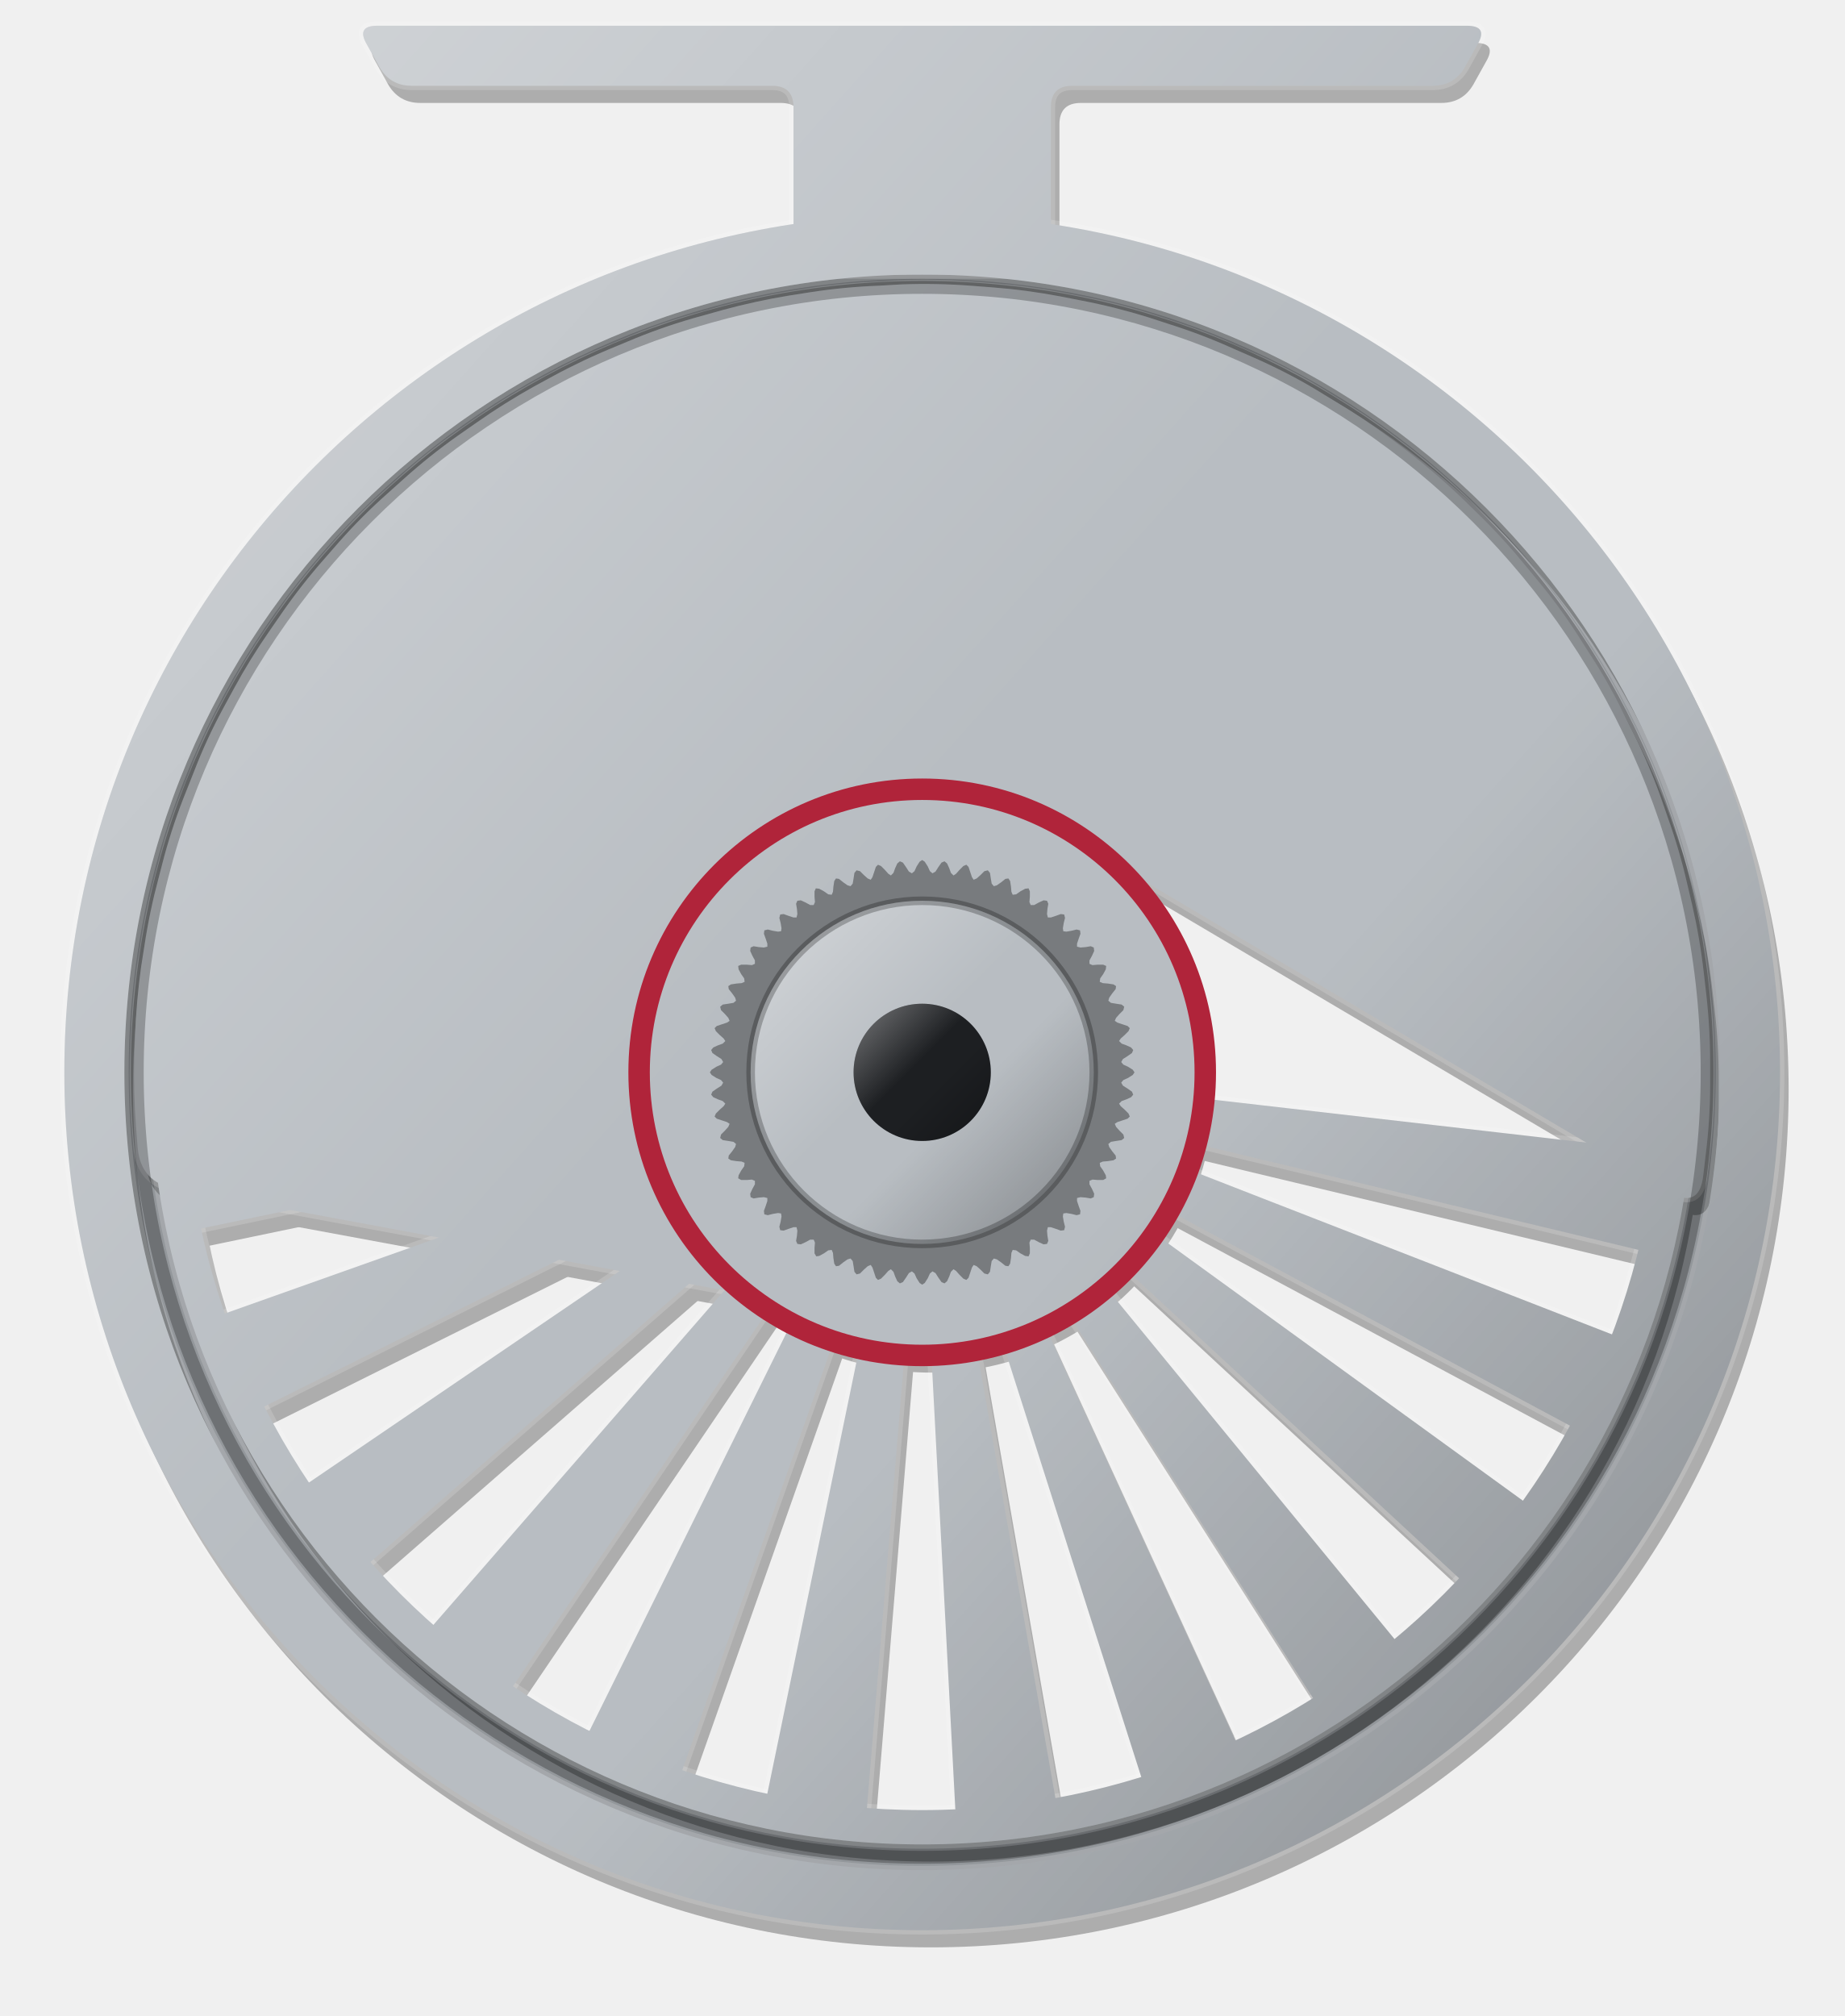
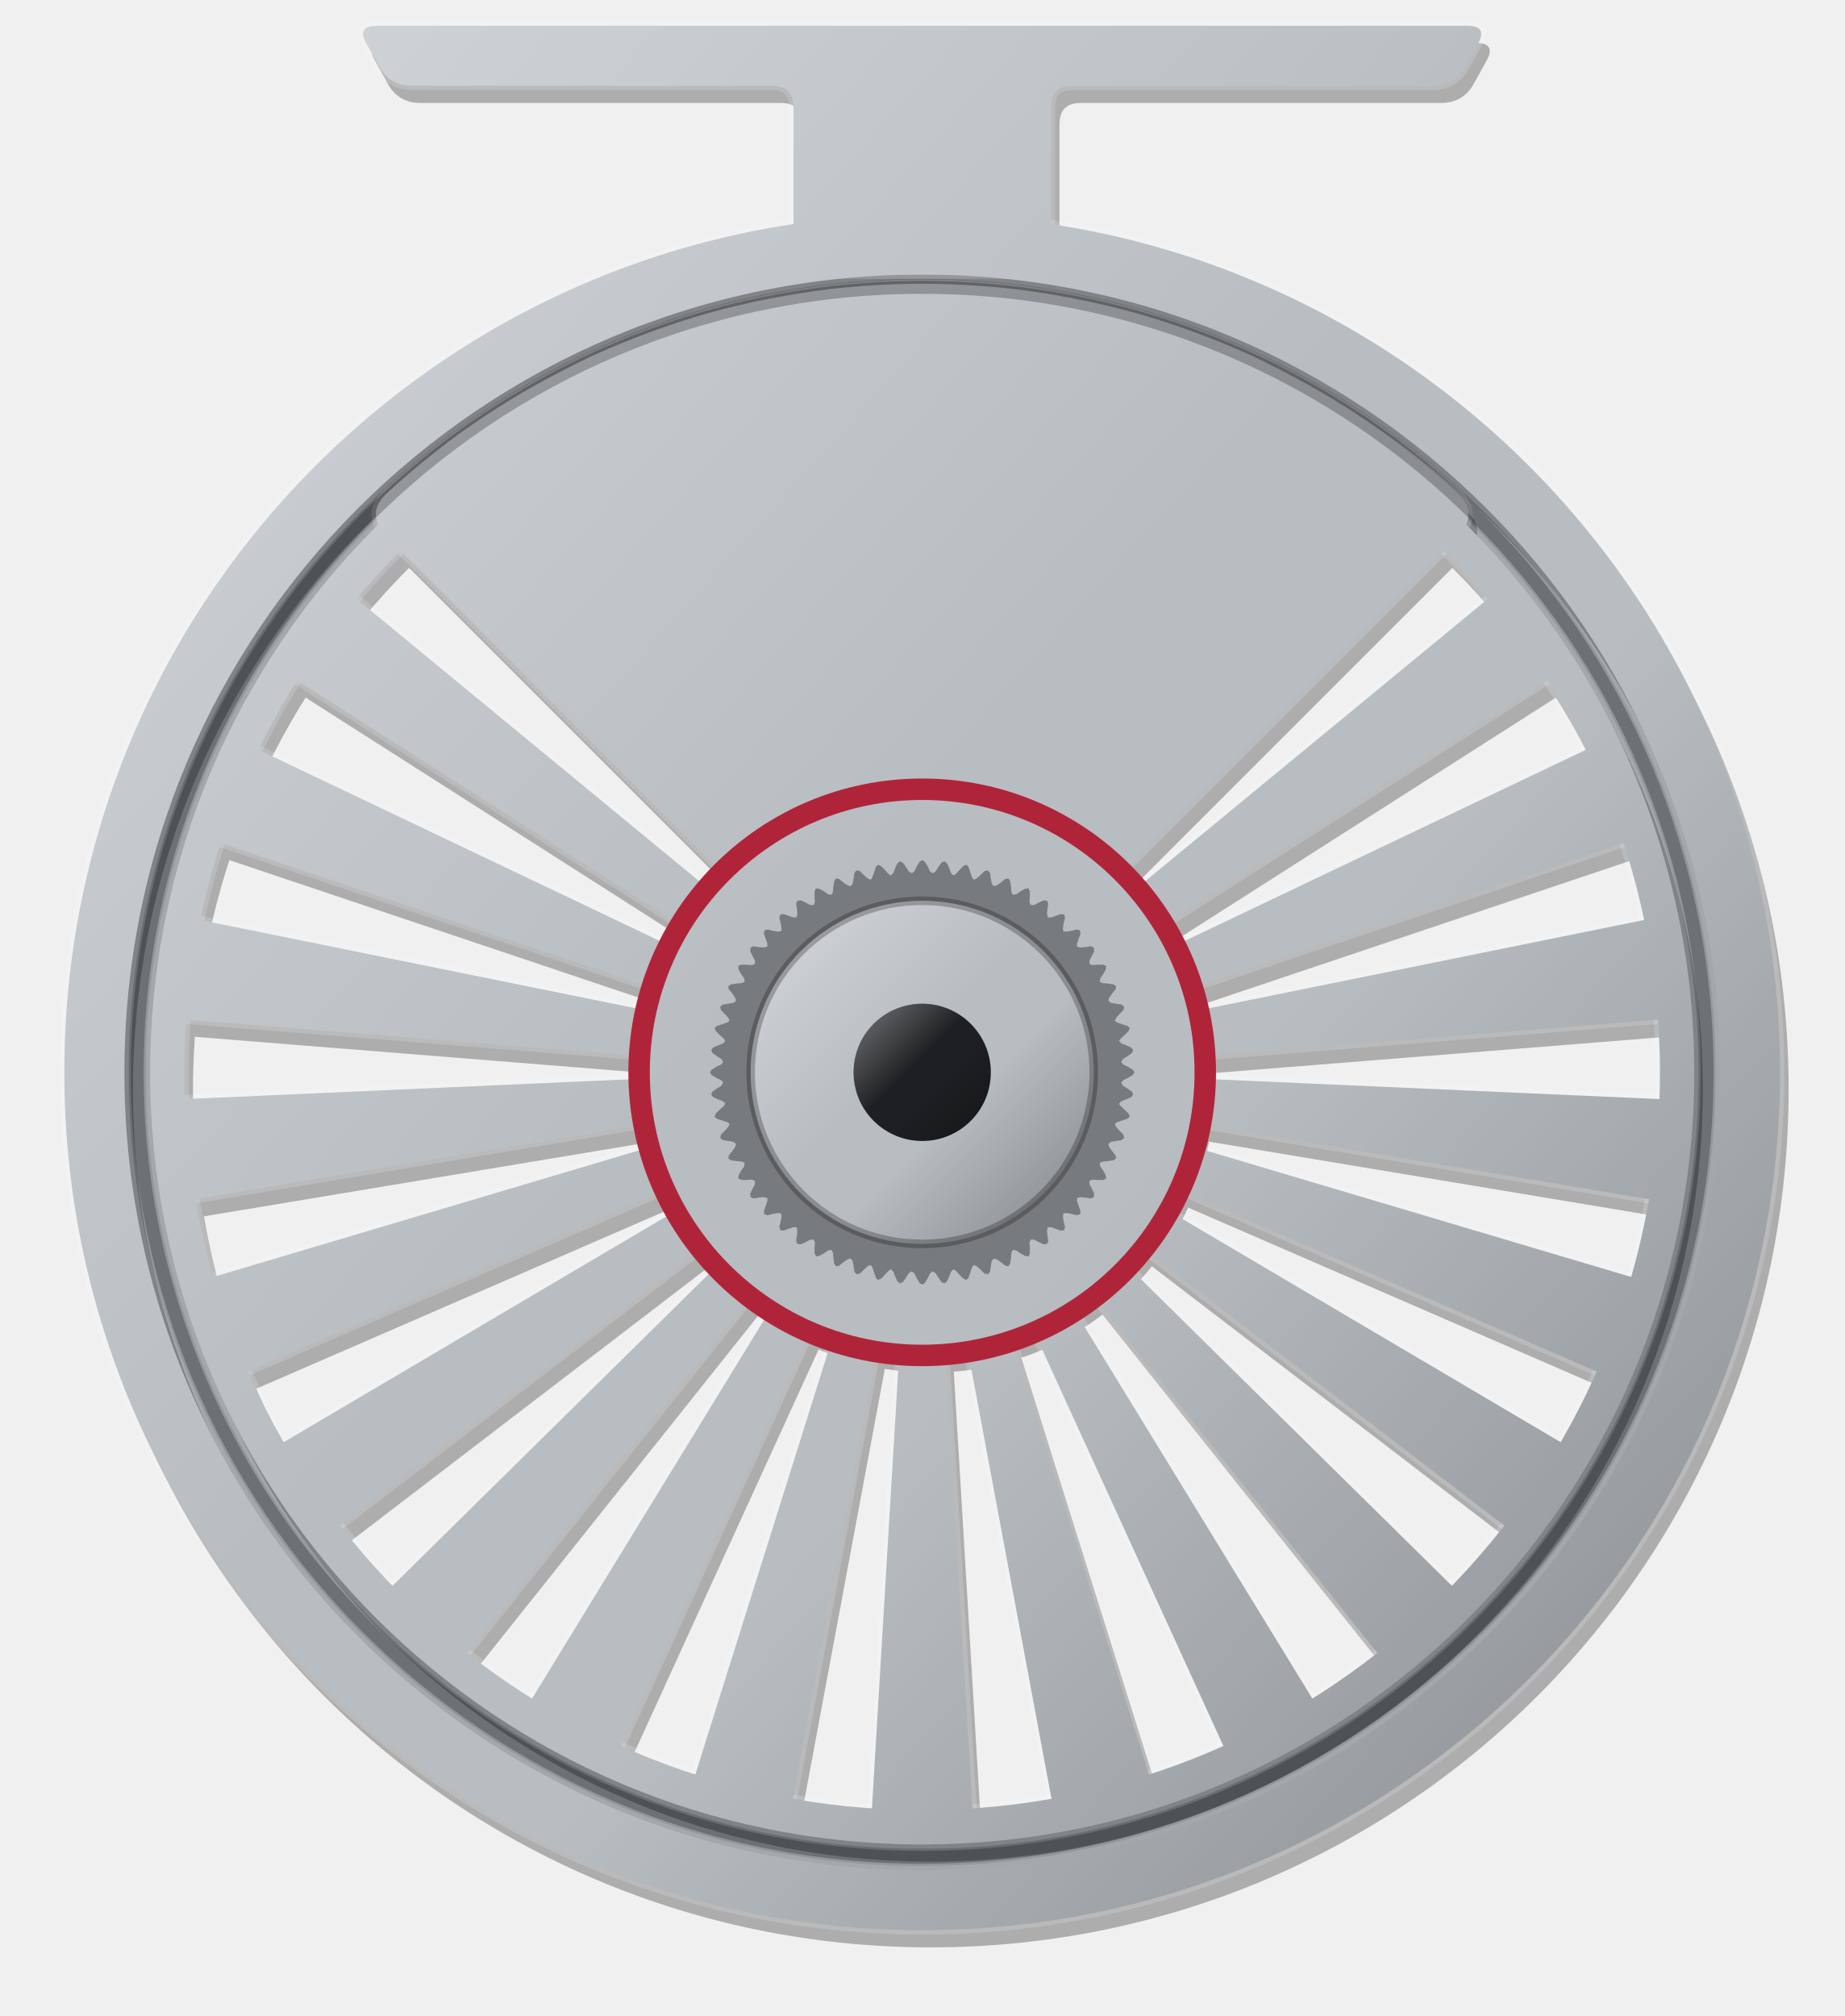
<svg xmlns="http://www.w3.org/2000/svg" viewBox="-215 -250 430 470" color="#b8bdc2">
  <defs>
    <linearGradient id="sheen" x1="0" y1="0" x2="1" y2="1">
      <stop offset="0" stop-color="#fff" stop-opacity=".4" />
      <stop offset=".45" stop-color="#fff" stop-opacity="0" />
      <stop offset=".6" stop-color="#000" stop-opacity="0" />
      <stop offset="1" stop-color="#000" stop-opacity=".3" />
    </linearGradient>
    <g id="back" fill-rule="evenodd">
      <path d="M-190 0a190 190 0 1 0 380 0a190 190 0 1 0 -380 0ZM-178 0a178 178 0 1 0 356 0a178 178 0 1 0 -356 0Z" />
    </g>
    <g id="body" fill-rule="evenodd">
      <path d="M-200 0a200 200 0 1 0 400 0a200 200 0 1 0 -400 0ZM-186 0a186 186 0 1 0 372 0a186 186 0 1 0 -372 0Z" />
      <path d="M-180 0a180 180 0 1 0 360 0a180 180 0 1 0 -360 0ZM-172 0a172 172 0 1 0 344 0a172 172 0 1 0 -344 0Z" />
      <path d="M-129.5 -239.7Q-132 -244 -127 -244L127 -244Q132 -244 129.5 -239.7L126.5 -234.3Q124 -230 119 -230L35 -230Q30 -230 30 -225L30 -191Q30 -186 25 -186L-25 -186Q-30 -186 -30 -191L-30 -225Q-30 -230 -35 -230L-119 -230Q-124 -230 -126.5 -234.3Z" />
-       <path d="M-174.3 27.1Q-182.2 25.6 -182.9 17.6L-183.3 12.5Q-183.9 4.5 -183.7 -3.5L-183.5 -8.7Q-183.2 -16.7 -182.1 -24.6L-181.3 -29.7Q-180.1 -37.6 -178 -45.4L-176.7 -50.4Q-174.6 -58.1 -171.6 -65.5L-169.7 -70.3Q-166.8 -77.8 -163 -84.8L-160.5 -89.4Q-156.7 -96.4 -152.1 -103L-149.2 -107.2Q-144.6 -113.8 -139.3 -119.8L-135.9 -123.7Q-130.6 -129.7 -124.6 -135L-120.7 -138.5Q-114.8 -143.8 -108.3 -148.4L-104 -151.4Q-97.5 -156 -90.5 -159.9L-85.9 -162.4Q-78.9 -166.2 -71.5 -169.2L-66.7 -171.2Q-59.3 -174.2 -51.6 -176.3L-46.6 -177.7Q-38.9 -179.8 -31 -181.1L-25.9 -181.9Q-18 -183.1 -10 -183.4L-4.8 -183.7Q3.2 -184 11.2 -183.4L16.4 -183Q24.3 -182.4 32.2 -180.9L37.3 -179.9Q45.1 -178.4 52.8 -176L57.7 -174.4Q65.3 -172 72.6 -168.7L77.4 -166.6Q84.7 -163.4 91.6 -159.3L96 -156.6Q102.9 -152.5 109.3 -147.7L113.4 -144.6Q119.7 -139.7 125.5 -134.2L129.2 -130.6Q135 -125 140.1 -118.8L143.4 -114.8Q148.5 -108.7 152.8 -102L155.6 -97.6Q160 -90.9 163.5 -83.7L165.8 -79.1Q169.4 -71.9 172.1 -64.4L173.8 -59.5Q176.5 -52 178.3 -44.2L179.5 -39.1Q181.3 -31.3 182.2 -23.4L182.8 -18.2Q183.7 -10.3 183.7 -2.3L183.7 2.9Q183.7 10.9 182.7 18.9L182.1 24Q181.2 32 174.3 27.9L52.9 -43.9Q46 -48 40.8 -41.9L-34.8 45.9Q-40 52 -47.9 50.5Z" />
+       <path d="M5.7 -5.7Q0 0 -5.7 -5.7L-124.5 -124.5Q-130.1 -130.1 -124.8 -135L-124.8 -135Q-119.5 -139.9 -113.8 -144.4L-113.8 -144.4Q-108.2 -148.9 -102.1 -152.9L-102.1 -152.9Q-96.1 -156.9 -89.8 -160.4L-89.8 -160.4Q-83.5 -163.9 -77 -167L-77 -167Q-70.4 -170 -63.6 -172.5L-63.6 -172.5Q-56.9 -175 -49.9 -177L-49.9 -177Q-43 -178.9 -35.9 -180.3L-35.9 -180.3Q-28.8 -181.7 -21.6 -182.6L-21.6 -182.6Q-14.4 -183.4 -7.2 -183.7L-7.2 -183.7Q0 -184 7.2 -183.7L7.2 -183.7Q14.4 -183.4 21.6 -182.6L21.6 -182.6Q28.8 -181.7 35.9 -180.3L35.9 -180.3Q43 -178.9 49.9 -177L49.9 -177Q56.9 -175 63.6 -172.5L63.6 -172.5Q70.4 -170 77 -167L77 -167Q83.5 -163.9 89.8 -160.4L89.8 -160.4Q96.1 -156.9 102.1 -152.9L102.1 -152.9Q108.2 -148.9 113.8 -144.4L113.8 -144.4Q119.5 -139.9 124.8 -135L124.8 -135Q130.1 -130.1 124.5 -124.5Z" />
      <path d="M-66 0a66 66 0 1 0 132 0a66 66 0 1 0 -132 0Z" />
-       <path d="M58.7 12.4Q58.2 15.3 61.1 16L168.3 41.7Q171.2 42.4 171.8 39.4L174.9 21.7Q175.4 18.7 172.4 18.4L62.9 5.8Q60 5.5 59.4 8.4Z" />
-       <path d="M53.7 26.9Q52.4 29.6 55.1 31L152.2 83Q154.9 84.4 156.1 81.7L163.7 65.4Q164.9 62.6 162.1 61.6L59.4 21.6Q56.6 20.5 55.3 23.3Z" />
-       <path d="M45.1 39.6Q43.2 41.9 45.4 44L126.2 118.9Q128.4 121 130.3 118.7L141.7 104.8Q143.6 102.4 141.2 100.7L52 36Q49.5 34.2 47.6 36.5Z" />
-       <path d="M33.6 49.8Q31.1 51.5 32.7 54.1L91.9 147.1Q93.5 149.6 95.9 147.8L110.5 137.3Q112.9 135.5 111 133.2L41.1 48Q39.2 45.7 36.8 47.4Z" />
-       <path d="M19.8 56.7Q17 57.7 18 60.6L51.5 165.6Q52.5 168.4 55.3 167.3L72 160.8Q74.8 159.7 73.6 157L27.6 56.9Q26.4 54.1 23.6 55.2Z" />
-       <path d="M4.8 59.8Q1.8 60.2 2 63.2L7.8 173.2Q8 176.2 11 175.9L28.9 173.8Q31.8 173.5 31.3 170.6L12.3 62Q11.8 59 8.8 59.4Z" />
-       <path d="M-10.5 59.1Q-13.5 58.7 -14.1 61.6L-36.4 169.6Q-37 172.5 -34 172.9L-16.2 175.5Q-13.2 175.9 -13 172.9L-3.9 63.1Q-3.6 60.1 -6.6 59.7Z" />
-       <path d="M-25.2 54.5Q-28 53.3 -29.3 56L-78.2 154.8Q-79.5 157.5 -76.8 158.6L-60.2 165.6Q-57.4 166.8 -56.4 164L-19.7 60Q-18.7 57.2 -21.5 56Z" />
-       <path d="M-38.2 46.3Q-40.6 44.5 -42.5 46.7L-114.9 129.9Q-116.9 132.1 -114.5 134L-100.3 144.9Q-97.9 146.8 -96.2 144.3L-34.3 53.1Q-32.6 50.6 -35 48.8Z" />
-       <path d="M-48.7 35.1Q-50.5 32.7 -53 34.4L-144.1 96.4Q-146.6 98.1 -144.8 100.5L-133.8 114.7Q-131.9 117.1 -129.7 115.1L-46.7 42.6Q-44.4 40.6 -46.3 38.3Z" />
-       <path d="M-56 21.6Q-57.2 18.8 -60 19.8L-163.9 56.7Q-166.7 57.7 -165.5 60.5L-158.5 77.1Q-157.3 79.8 -154.6 78.5L-56 29.4Q-53.3 28 -54.4 25.3Z" />
-       <path d="M-59.7 6.7Q-60.1 3.7 -63.1 4L-172.9 13.3Q-175.9 13.5 -175.5 16.5L-172.9 34.3Q-172.4 37.3 -169.5 36.7L-61.6 14.2Q-58.6 13.6 -59.1 10.6Z" />
+       <path d="M49.7 -33.6Q51.5 -31.2 54 -32.8L146.9 -92.1Q149.4 -93.7 147.7 -96.2L137.1 -110.7Q135.3 -113.2 133 -111.3L47.9 -41.2Q45.6 -39.3 47.4 -36.9Z" />
+       <path d="M56.4 -20.6Q57.5 -17.8 60.3 -18.8L164.8 -53.9Q167.7 -54.8 166.6 -57.6L159.8 -74.3Q158.7 -77.1 156 -75.8L56.5 -28.4Q53.8 -27.1 54.9 -24.3Z" />
+       <path d="M59.7 -6.4Q60.1 -3.4 63.1 -3.6L173 -12.4Q176 -12.6 175.5 -15.6L173 -33.4Q172.6 -36.4 169.7 -35.8L61.7 -13.9Q58.7 -13.3 59.1 -10.3Z" />
+       <path d="M59.5 8.3Q59.1 11.2 62.1 11.7L170.8 29.8Q173.8 30.3 174.1 27.3L176 9.4Q176.3 6.5 173.3 6.3L63.2 1.4Q60.2 1.3 59.9 4.3Z" />
+       <path d="M55.7 22.4Q54.7 25.2 57.4 26.4L158.5 70.3Q161.3 71.5 162.3 68.7L168.5 51.7Q169.5 48.9 166.6 48.1L61 16.7Q58.1 15.8 57.1 18.6Z" />
+       <path d="M48.6 35.2Q46.9 37.7 49.3 39.5L136.8 106.5Q139.2 108.4 140.9 105.9L150.9 91Q152.6 88.5 150 86.9L55.1 30.9Q52.5 29.4 50.9 31.9Z" />
+       <path d="M38.7 45.9Q36.4 47.9 38.3 50.3L107 136.5Q108.8 138.8 111.1 136.8L124.5 124.8Q126.7 122.8 124.5 120.7L46 43.3Q43.9 41.2 41.6 43.3Z" />
+       <path d="M26.4 53.9Q23.8 55.3 25 58.1L70.8 158.3Q72 161 74.7 159.6L90.6 151.2Q93.2 149.8 91.7 147.2L34.1 53.2Q32.6 50.6 29.9 52Z" />
+       <path d="M12.6 58.7Q9.7 59.4 10.2 62.4L30.4 170.7Q30.9 173.7 33.8 172.9L51.3 168.6Q54.2 167.9 53.3 165L20.3 59.9Q19.4 57 16.5 57.7Z" />
+       <path d="M-2 60Q-5 60 -5.2 63L-11.8 173Q-12 176 -9 176L9 176Q12 176 11.8 173L5.2 63Q5 60 2 60Z" />
+       <path d="M-16.5 57.7Q-19.4 57 -20.3 59.9L-53.3 165Q-54.2 167.9 -51.3 168.6L-33.8 172.9Q-30.9 173.7 -30.4 170.7L-10.2 62.4Q-9.7 59.4 -12.6 58.7Z" />
+       <path d="M-29.9 52Q-32.6 50.6 -34.1 53.2L-91.7 147.2Q-93.2 149.8 -90.6 151.2L-74.7 159.6Q-72 161 -70.8 158.3L-25 58.1Q-23.8 55.3 -26.4 53.9Z" />
+       <path d="M-41.6 43.3Q-43.9 41.2 -46 43.3L-124.5 120.7Q-126.7 122.8 -124.5 124.8L-111.1 136.8Q-108.8 138.8 -107 136.5L-38.3 50.3Q-36.4 47.9 -38.7 45.9Z" />
+       <path d="M-50.9 31.9Q-52.5 29.4 -55.1 30.9L-150 86.9Q-152.6 88.5 -150.9 91L-140.9 105.9Q-139.2 108.4 -136.8 106.5L-49.3 39.5Q-46.9 37.7 -48.6 35.2Z" />
+       <path d="M-57.1 18.6Q-58.1 15.8 -61 16.7L-166.6 48.1Q-169.5 48.9 -168.5 51.7L-162.3 68.7Q-161.3 71.5 -158.5 70.3L-57.4 26.4Q-54.7 25.2 -55.7 22.4Z" />
+       <path d="M-59.9 4.3Q-60.2 1.3 -63.2 1.4L-173.3 6.3Q-176.3 6.5 -176 9.4L-174.1 27.3Q-173.8 30.3 -170.8 29.8L-62.1 11.7Q-59.1 11.2 -59.5 8.3Z" />
+       <path d="M-59.1 -10.3Q-58.7 -13.3 -61.7 -13.9L-169.7 -35.8Q-172.6 -36.4 -173 -33.4L-175.5 -15.6Q-176 -12.6 -173 -12.4L-63.1 -3.6Q-60.1 -3.4 -59.7 -6.4Z" />
+       <path d="M-54.9 -24.3Q-53.8 -27.1 -56.5 -28.4L-156 -75.8Q-158.7 -77.1 -159.8 -74.3L-166.6 -57.6Q-167.7 -54.8 -164.8 -53.9L-60.3 -18.8Q-57.5 -17.8 -56.4 -20.6Z" />
+       <path d="M-47.4 -36.9Q-45.6 -39.3 -47.9 -41.2L-133 -111.3Q-135.3 -113.2 -137.1 -110.7L-147.7 -96.2Q-149.4 -93.7 -146.9 -92.1L-54 -32.8Q-51.5 -31.2 -49.7 -33.6Z" />
    </g>
    <mask id="body-mask">
      <use href="#body" fill="#fff" />
    </mask>
  </defs>
  <use href="#back" fill="currentColor" />
  <use href="#back" fill="#000" opacity=".2" />
  <use href="#body" fill="#000" opacity=".28" transform="translate(2 4)" />
  <use href="#body" fill="none" stroke="#fff" stroke-opacity=".16" stroke-width="2" />
  <use href="#body" fill="currentColor" />
  <rect x="-215" y="-250" width="430" height="470" fill="url(#sheen)" mask="url(#body-mask)" />
  <circle r="183" fill="none" stroke="#000" stroke-opacity=".25" stroke-width="3" />
  <circle r="66" fill="none" stroke="#b0243a" stroke-width="5" />
  <path d="M49.5 0L49.1 0.6L48 1.3L46.9 1.8L46.4 2.4L46.8 3.1L47.9 3.8L48.9 4.5L49.2 5.2L48.7 5.8L47.6 6.3L46.5 6.7L45.9 7.3L46.3 7.9L47.2 8.7L48.1 9.6L48.4 10.3L47.9 10.8L46.7 11.2L45.5 11.6L44.9 12L45.2 12.7L46 13.6L46.9 14.5L47.1 15.3L46.5 15.8L45.2 16L44 16.2L43.4 16.7L43.6 17.4L44.3 18.4L45.1 19.4L45.2 20.1L44.6 20.5L43.3 20.7L42.1 20.8L41.4 21.1L41.5 21.9L42.2 22.9L42.8 24L42.9 24.7L42.2 25.1L40.9 25.1L39.7 25L39 25.3L39 26.1L39.6 27.2L40.1 28.3L40 29.1L39.3 29.4L38.1 29.2L36.9 29.1L36.1 29.3L36.1 30L36.5 31.2L36.9 32.3L36.8 33.1L36 33.3L34.8 33L33.6 32.8L32.9 32.9L32.8 33.6L33 34.8L33.3 36L33.1 36.8L32.3 36.9L31.2 36.5L30 36.1L29.3 36.1L29.1 36.9L29.2 38.1L29.4 39.3L29.1 40L28.3 40.1L27.2 39.6L26.1 39L25.3 39L25 39.7L25.1 40.9L25.1 42.2L24.8 42.9L24 42.8L22.9 42.2L21.9 41.5L21.1 41.4L20.8 42.1L20.7 43.3L20.5 44.6L20.1 45.2L19.4 45.1L18.4 44.3L17.4 43.6L16.7 43.4L16.2 44L16 45.2L15.8 46.5L15.3 47.1L14.5 46.9L13.6 46L12.7 45.2L12 44.9L11.6 45.5L11.2 46.7L10.8 47.9L10.3 48.4L9.6 48.1L8.7 47.2L7.9 46.3L7.3 45.9L6.7 46.5L6.3 47.6L5.8 48.7L5.2 49.2L4.5 48.9L3.8 47.9L3.1 46.8L2.4 46.4L1.8 46.9L1.3 48L0.6 49.1L0 49.5L-0.6 49.1L-1.3 48L-1.8 46.9L-2.4 46.4L-3.1 46.8L-3.8 47.9L-4.5 48.9L-5.2 49.2L-5.8 48.7L-6.3 47.6L-6.7 46.5L-7.3 45.9L-7.9 46.3L-8.7 47.2L-9.6 48.1L-10.3 48.4L-10.8 47.9L-11.2 46.7L-11.6 45.5L-12 44.9L-12.7 45.2L-13.6 46L-14.5 46.9L-15.3 47.1L-15.8 46.5L-16 45.2L-16.2 44L-16.7 43.4L-17.4 43.6L-18.4 44.3L-19.4 45.1L-20.1 45.2L-20.5 44.6L-20.7 43.3L-20.8 42.1L-21.1 41.4L-21.9 41.5L-22.9 42.2L-24 42.8L-24.7 42.9L-25.1 42.2L-25.1 40.9L-25 39.7L-25.3 39L-26.1 39L-27.2 39.6L-28.3 40.1L-29.1 40L-29.4 39.3L-29.2 38.1L-29.1 36.9L-29.3 36.1L-30 36.1L-31.2 36.5L-32.3 36.9L-33.1 36.8L-33.3 36L-33 34.8L-32.8 33.6L-32.9 32.9L-33.6 32.8L-34.8 33L-36 33.3L-36.8 33.1L-36.9 32.3L-36.5 31.2L-36.1 30L-36.1 29.3L-36.9 29.1L-38.1 29.2L-39.3 29.4L-40 29.1L-40.1 28.3L-39.6 27.2L-39 26.1L-39 25.3L-39.7 25L-40.9 25.1L-42.2 25.1L-42.9 24.7L-42.8 24L-42.2 22.9L-41.5 21.9L-41.4 21.1L-42.1 20.8L-43.3 20.7L-44.6 20.5L-45.2 20.1L-45.1 19.4L-44.3 18.4L-43.6 17.4L-43.4 16.7L-44 16.2L-45.2 16L-46.5 15.8L-47.1 15.3L-46.9 14.5L-46 13.6L-45.2 12.7L-44.9 12L-45.5 11.6L-46.7 11.2L-47.9 10.8L-48.4 10.3L-48.1 9.6L-47.2 8.7L-46.3 7.9L-45.9 7.3L-46.5 6.7L-47.6 6.3L-48.7 5.8L-49.2 5.2L-48.9 4.5L-47.9 3.8L-46.8 3.1L-46.4 2.4L-46.9 1.8L-48 1.3L-49.1 0.6L-49.5 0L-49.1 -0.6L-48 -1.3L-46.9 -1.8L-46.4 -2.4L-46.8 -3.1L-47.9 -3.8L-48.9 -4.5L-49.2 -5.2L-48.7 -5.8L-47.6 -6.3L-46.5 -6.7L-45.9 -7.3L-46.3 -7.9L-47.2 -8.7L-48.1 -9.6L-48.4 -10.3L-47.9 -10.8L-46.7 -11.2L-45.5 -11.6L-44.9 -12L-45.2 -12.7L-46 -13.6L-46.9 -14.5L-47.1 -15.3L-46.5 -15.8L-45.2 -16L-44 -16.2L-43.4 -16.7L-43.6 -17.4L-44.3 -18.4L-45.1 -19.4L-45.2 -20.1L-44.6 -20.5L-43.3 -20.7L-42.1 -20.8L-41.4 -21.1L-41.5 -21.9L-42.2 -22.9L-42.8 -24L-42.9 -24.8L-42.2 -25.1L-40.9 -25.1L-39.7 -25L-39 -25.3L-39 -26.1L-39.6 -27.2L-40.1 -28.3L-40 -29.1L-39.3 -29.4L-38.1 -29.2L-36.9 -29.1L-36.1 -29.3L-36.1 -30L-36.5 -31.2L-36.9 -32.3L-36.8 -33.1L-36 -33.3L-34.8 -33L-33.6 -32.8L-32.9 -32.9L-32.8 -33.6L-33 -34.8L-33.3 -36L-33.1 -36.8L-32.3 -36.9L-31.2 -36.5L-30 -36.1L-29.3 -36.1L-29.1 -36.9L-29.2 -38.1L-29.4 -39.3L-29.1 -40L-28.3 -40.1L-27.2 -39.6L-26.1 -39L-25.3 -39L-25 -39.7L-25.1 -40.9L-25.1 -42.2L-24.8 -42.9L-24 -42.8L-22.9 -42.2L-21.9 -41.5L-21.1 -41.4L-20.8 -42.1L-20.7 -43.3L-20.5 -44.6L-20.1 -45.2L-19.4 -45.1L-18.4 -44.3L-17.4 -43.6L-16.7 -43.4L-16.2 -44L-16 -45.2L-15.8 -46.5L-15.3 -47.1L-14.5 -46.9L-13.6 -46L-12.7 -45.2L-12 -44.9L-11.6 -45.5L-11.2 -46.7L-10.8 -47.9L-10.3 -48.4L-9.6 -48.1L-8.7 -47.2L-7.9 -46.3L-7.3 -45.9L-6.7 -46.5L-6.3 -47.6L-5.8 -48.7L-5.2 -49.2L-4.5 -48.9L-3.8 -47.9L-3.1 -46.8L-2.4 -46.4L-1.8 -46.9L-1.3 -48L-0.6 -49.1L0 -49.5L0.6 -49.1L1.3 -48L1.8 -46.9L2.4 -46.4L3.1 -46.8L3.8 -47.9L4.5 -48.9L5.2 -49.2L5.8 -48.7L6.3 -47.6L6.7 -46.5L7.3 -45.9L7.9 -46.3L8.7 -47.2L9.6 -48.1L10.3 -48.4L10.8 -47.9L11.2 -46.7L11.6 -45.5L12 -44.9L12.7 -45.2L13.6 -46L14.5 -46.9L15.3 -47.1L15.8 -46.5L16 -45.2L16.2 -44L16.7 -43.4L17.4 -43.6L18.4 -44.3L19.4 -45.1L20.1 -45.2L20.5 -44.6L20.7 -43.3L20.8 -42.1L21.1 -41.4L21.9 -41.5L22.9 -42.2L24 -42.8L24.8 -42.9L25.1 -42.2L25.1 -40.9L25 -39.7L25.3 -39L26.1 -39L27.2 -39.6L28.3 -40.1L29.1 -40L29.4 -39.3L29.2 -38.1L29.1 -36.9L29.3 -36.1L30 -36.1L31.2 -36.5L32.3 -36.9L33.1 -36.8L33.3 -36L33 -34.8L32.8 -33.6L32.9 -32.9L33.6 -32.8L34.8 -33L36 -33.3L36.8 -33.1L36.9 -32.3L36.5 -31.2L36.1 -30L36.1 -29.3L36.9 -29.1L38.1 -29.2L39.3 -29.4L40 -29.1L40.1 -28.3L39.6 -27.2L39 -26.1L39 -25.3L39.7 -25L40.9 -25.1L42.2 -25.1L42.9 -24.8L42.8 -24L42.2 -22.9L41.5 -21.9L41.4 -21.1L42.1 -20.8L43.3 -20.7L44.6 -20.5L45.2 -20.1L45.1 -19.4L44.3 -18.4L43.6 -17.4L43.4 -16.7L44 -16.2L45.2 -16L46.5 -15.8L47.1 -15.3L46.9 -14.5L46 -13.6L45.2 -12.7L44.9 -12L45.5 -11.6L46.7 -11.2L47.9 -10.8L48.4 -10.3L48.1 -9.6L47.2 -8.7L46.3 -7.9L45.9 -7.3L46.5 -6.7L47.6 -6.3L48.7 -5.8L49.2 -5.2L48.9 -4.5L47.9 -3.8L46.8 -3.1L46.4 -2.4L46.9 -1.8L48 -1.3L49.1 -0.6Z" fill="currentColor" />
  <path d="M49.5 0L49.1 0.6L48 1.3L46.9 1.8L46.4 2.4L46.8 3.1L47.9 3.8L48.9 4.5L49.2 5.2L48.7 5.8L47.6 6.3L46.5 6.7L45.9 7.3L46.3 7.9L47.2 8.7L48.1 9.6L48.4 10.3L47.9 10.8L46.7 11.2L45.5 11.6L44.9 12L45.2 12.7L46 13.6L46.9 14.5L47.1 15.3L46.5 15.8L45.2 16L44 16.2L43.4 16.7L43.6 17.4L44.3 18.4L45.1 19.4L45.2 20.1L44.6 20.5L43.3 20.7L42.1 20.8L41.4 21.1L41.5 21.9L42.2 22.9L42.8 24L42.9 24.7L42.2 25.1L40.9 25.1L39.7 25L39 25.3L39 26.1L39.6 27.2L40.1 28.3L40 29.1L39.3 29.4L38.1 29.2L36.9 29.1L36.1 29.3L36.1 30L36.5 31.2L36.9 32.3L36.8 33.1L36 33.3L34.8 33L33.6 32.8L32.9 32.9L32.8 33.6L33 34.8L33.3 36L33.1 36.8L32.3 36.9L31.2 36.5L30 36.1L29.3 36.1L29.1 36.9L29.2 38.1L29.4 39.3L29.1 40L28.3 40.1L27.2 39.6L26.1 39L25.3 39L25 39.7L25.1 40.9L25.1 42.2L24.8 42.9L24 42.8L22.9 42.2L21.9 41.5L21.1 41.4L20.8 42.1L20.7 43.3L20.5 44.6L20.1 45.2L19.4 45.1L18.4 44.3L17.4 43.6L16.7 43.4L16.2 44L16 45.2L15.8 46.5L15.3 47.1L14.5 46.9L13.6 46L12.7 45.2L12 44.9L11.6 45.5L11.2 46.7L10.8 47.9L10.3 48.4L9.6 48.1L8.7 47.2L7.9 46.3L7.3 45.9L6.7 46.5L6.3 47.6L5.8 48.7L5.2 49.2L4.5 48.9L3.8 47.9L3.1 46.8L2.4 46.4L1.8 46.9L1.3 48L0.6 49.1L0 49.5L-0.6 49.1L-1.3 48L-1.8 46.9L-2.4 46.4L-3.1 46.8L-3.8 47.9L-4.5 48.9L-5.2 49.2L-5.8 48.7L-6.3 47.6L-6.7 46.5L-7.3 45.9L-7.9 46.3L-8.7 47.2L-9.6 48.1L-10.3 48.4L-10.8 47.9L-11.2 46.7L-11.6 45.5L-12 44.9L-12.7 45.2L-13.6 46L-14.5 46.9L-15.3 47.1L-15.8 46.5L-16 45.2L-16.2 44L-16.7 43.4L-17.4 43.6L-18.4 44.3L-19.4 45.1L-20.1 45.2L-20.5 44.6L-20.7 43.3L-20.8 42.1L-21.1 41.4L-21.9 41.5L-22.9 42.2L-24 42.8L-24.7 42.9L-25.1 42.2L-25.1 40.9L-25 39.7L-25.3 39L-26.1 39L-27.2 39.6L-28.3 40.1L-29.1 40L-29.4 39.3L-29.2 38.1L-29.1 36.9L-29.3 36.1L-30 36.1L-31.2 36.5L-32.3 36.9L-33.1 36.8L-33.3 36L-33 34.8L-32.8 33.6L-32.9 32.9L-33.6 32.8L-34.8 33L-36 33.3L-36.8 33.1L-36.9 32.3L-36.5 31.2L-36.1 30L-36.1 29.3L-36.9 29.1L-38.1 29.2L-39.3 29.4L-40 29.1L-40.1 28.3L-39.6 27.2L-39 26.1L-39 25.3L-39.7 25L-40.9 25.1L-42.2 25.1L-42.9 24.7L-42.8 24L-42.2 22.9L-41.5 21.9L-41.4 21.1L-42.1 20.8L-43.3 20.7L-44.6 20.5L-45.2 20.1L-45.1 19.4L-44.3 18.4L-43.6 17.4L-43.4 16.7L-44 16.2L-45.2 16L-46.5 15.8L-47.1 15.3L-46.9 14.5L-46 13.6L-45.2 12.7L-44.9 12L-45.5 11.6L-46.7 11.2L-47.9 10.8L-48.4 10.3L-48.1 9.6L-47.2 8.7L-46.3 7.9L-45.9 7.3L-46.5 6.7L-47.6 6.3L-48.7 5.8L-49.2 5.2L-48.9 4.5L-47.9 3.8L-46.8 3.1L-46.4 2.4L-46.9 1.8L-48 1.3L-49.1 0.6L-49.5 0L-49.1 -0.6L-48 -1.3L-46.9 -1.8L-46.4 -2.4L-46.8 -3.1L-47.9 -3.8L-48.9 -4.5L-49.2 -5.2L-48.7 -5.8L-47.6 -6.3L-46.5 -6.7L-45.9 -7.3L-46.3 -7.9L-47.2 -8.7L-48.1 -9.6L-48.4 -10.3L-47.9 -10.8L-46.7 -11.2L-45.5 -11.6L-44.9 -12L-45.2 -12.7L-46 -13.6L-46.9 -14.5L-47.1 -15.3L-46.5 -15.8L-45.2 -16L-44 -16.2L-43.4 -16.7L-43.6 -17.4L-44.3 -18.4L-45.1 -19.4L-45.2 -20.1L-44.6 -20.5L-43.3 -20.7L-42.1 -20.8L-41.4 -21.1L-41.5 -21.9L-42.2 -22.9L-42.8 -24L-42.9 -24.8L-42.2 -25.1L-40.9 -25.1L-39.7 -25L-39 -25.3L-39 -26.1L-39.6 -27.2L-40.1 -28.3L-40 -29.1L-39.3 -29.4L-38.1 -29.2L-36.9 -29.1L-36.1 -29.3L-36.1 -30L-36.5 -31.2L-36.9 -32.3L-36.8 -33.1L-36 -33.3L-34.8 -33L-33.6 -32.8L-32.9 -32.9L-32.8 -33.6L-33 -34.8L-33.3 -36L-33.1 -36.8L-32.3 -36.9L-31.2 -36.5L-30 -36.1L-29.3 -36.1L-29.1 -36.9L-29.2 -38.1L-29.4 -39.3L-29.1 -40L-28.3 -40.1L-27.2 -39.6L-26.1 -39L-25.3 -39L-25 -39.7L-25.1 -40.9L-25.1 -42.2L-24.8 -42.9L-24 -42.8L-22.9 -42.2L-21.9 -41.5L-21.1 -41.4L-20.8 -42.1L-20.7 -43.3L-20.5 -44.6L-20.1 -45.2L-19.4 -45.1L-18.4 -44.3L-17.4 -43.6L-16.7 -43.4L-16.2 -44L-16 -45.2L-15.8 -46.5L-15.3 -47.1L-14.5 -46.9L-13.6 -46L-12.7 -45.2L-12 -44.9L-11.6 -45.5L-11.2 -46.7L-10.8 -47.9L-10.3 -48.4L-9.6 -48.1L-8.7 -47.2L-7.9 -46.3L-7.3 -45.9L-6.7 -46.5L-6.3 -47.6L-5.8 -48.7L-5.2 -49.2L-4.5 -48.9L-3.8 -47.9L-3.1 -46.8L-2.4 -46.4L-1.8 -46.9L-1.3 -48L-0.6 -49.1L0 -49.5L0.6 -49.1L1.3 -48L1.8 -46.9L2.4 -46.4L3.1 -46.8L3.8 -47.9L4.5 -48.9L5.2 -49.2L5.8 -48.7L6.3 -47.6L6.7 -46.5L7.3 -45.9L7.9 -46.3L8.7 -47.2L9.6 -48.1L10.3 -48.4L10.8 -47.9L11.2 -46.7L11.6 -45.5L12 -44.9L12.7 -45.2L13.6 -46L14.5 -46.9L15.3 -47.1L15.8 -46.5L16 -45.2L16.2 -44L16.7 -43.4L17.4 -43.6L18.4 -44.3L19.4 -45.1L20.1 -45.2L20.5 -44.6L20.7 -43.3L20.8 -42.1L21.1 -41.4L21.9 -41.5L22.9 -42.2L24 -42.8L24.8 -42.9L25.1 -42.2L25.1 -40.9L25 -39.7L25.3 -39L26.1 -39L27.2 -39.6L28.3 -40.1L29.1 -40L29.4 -39.3L29.2 -38.1L29.1 -36.9L29.3 -36.1L30 -36.1L31.2 -36.5L32.3 -36.9L33.1 -36.8L33.3 -36L33 -34.8L32.8 -33.6L32.9 -32.9L33.6 -32.8L34.8 -33L36 -33.3L36.8 -33.1L36.9 -32.3L36.5 -31.2L36.1 -30L36.1 -29.3L36.9 -29.1L38.1 -29.2L39.3 -29.4L40 -29.1L40.1 -28.3L39.6 -27.2L39 -26.1L39 -25.3L39.7 -25L40.9 -25.1L42.2 -25.1L42.9 -24.8L42.8 -24L42.2 -22.9L41.5 -21.9L41.4 -21.1L42.1 -20.8L43.3 -20.7L44.6 -20.5L45.2 -20.1L45.1 -19.4L44.3 -18.4L43.6 -17.4L43.4 -16.7L44 -16.2L45.2 -16L46.5 -15.8L47.1 -15.3L46.9 -14.5L46 -13.6L45.2 -12.7L44.9 -12L45.5 -11.6L46.7 -11.2L47.9 -10.8L48.4 -10.3L48.1 -9.6L47.2 -8.7L46.3 -7.9L45.9 -7.3L46.5 -6.7L47.6 -6.3L48.7 -5.8L49.2 -5.2L48.9 -4.5L47.9 -3.8L46.8 -3.1L46.4 -2.4L46.9 -1.8L48 -1.3L49.1 -0.6Z" fill="#000" fill-opacity=".35" />
  <circle r="40" fill="currentColor" />
  <circle r="40" fill="url(#sheen)" />
  <circle r="40" fill="none" stroke="#000" stroke-opacity=".25" stroke-width="2" />
  <circle r="16" fill="#1d1f22" />
  <circle r="16" fill="url(#sheen)" />
</svg>
